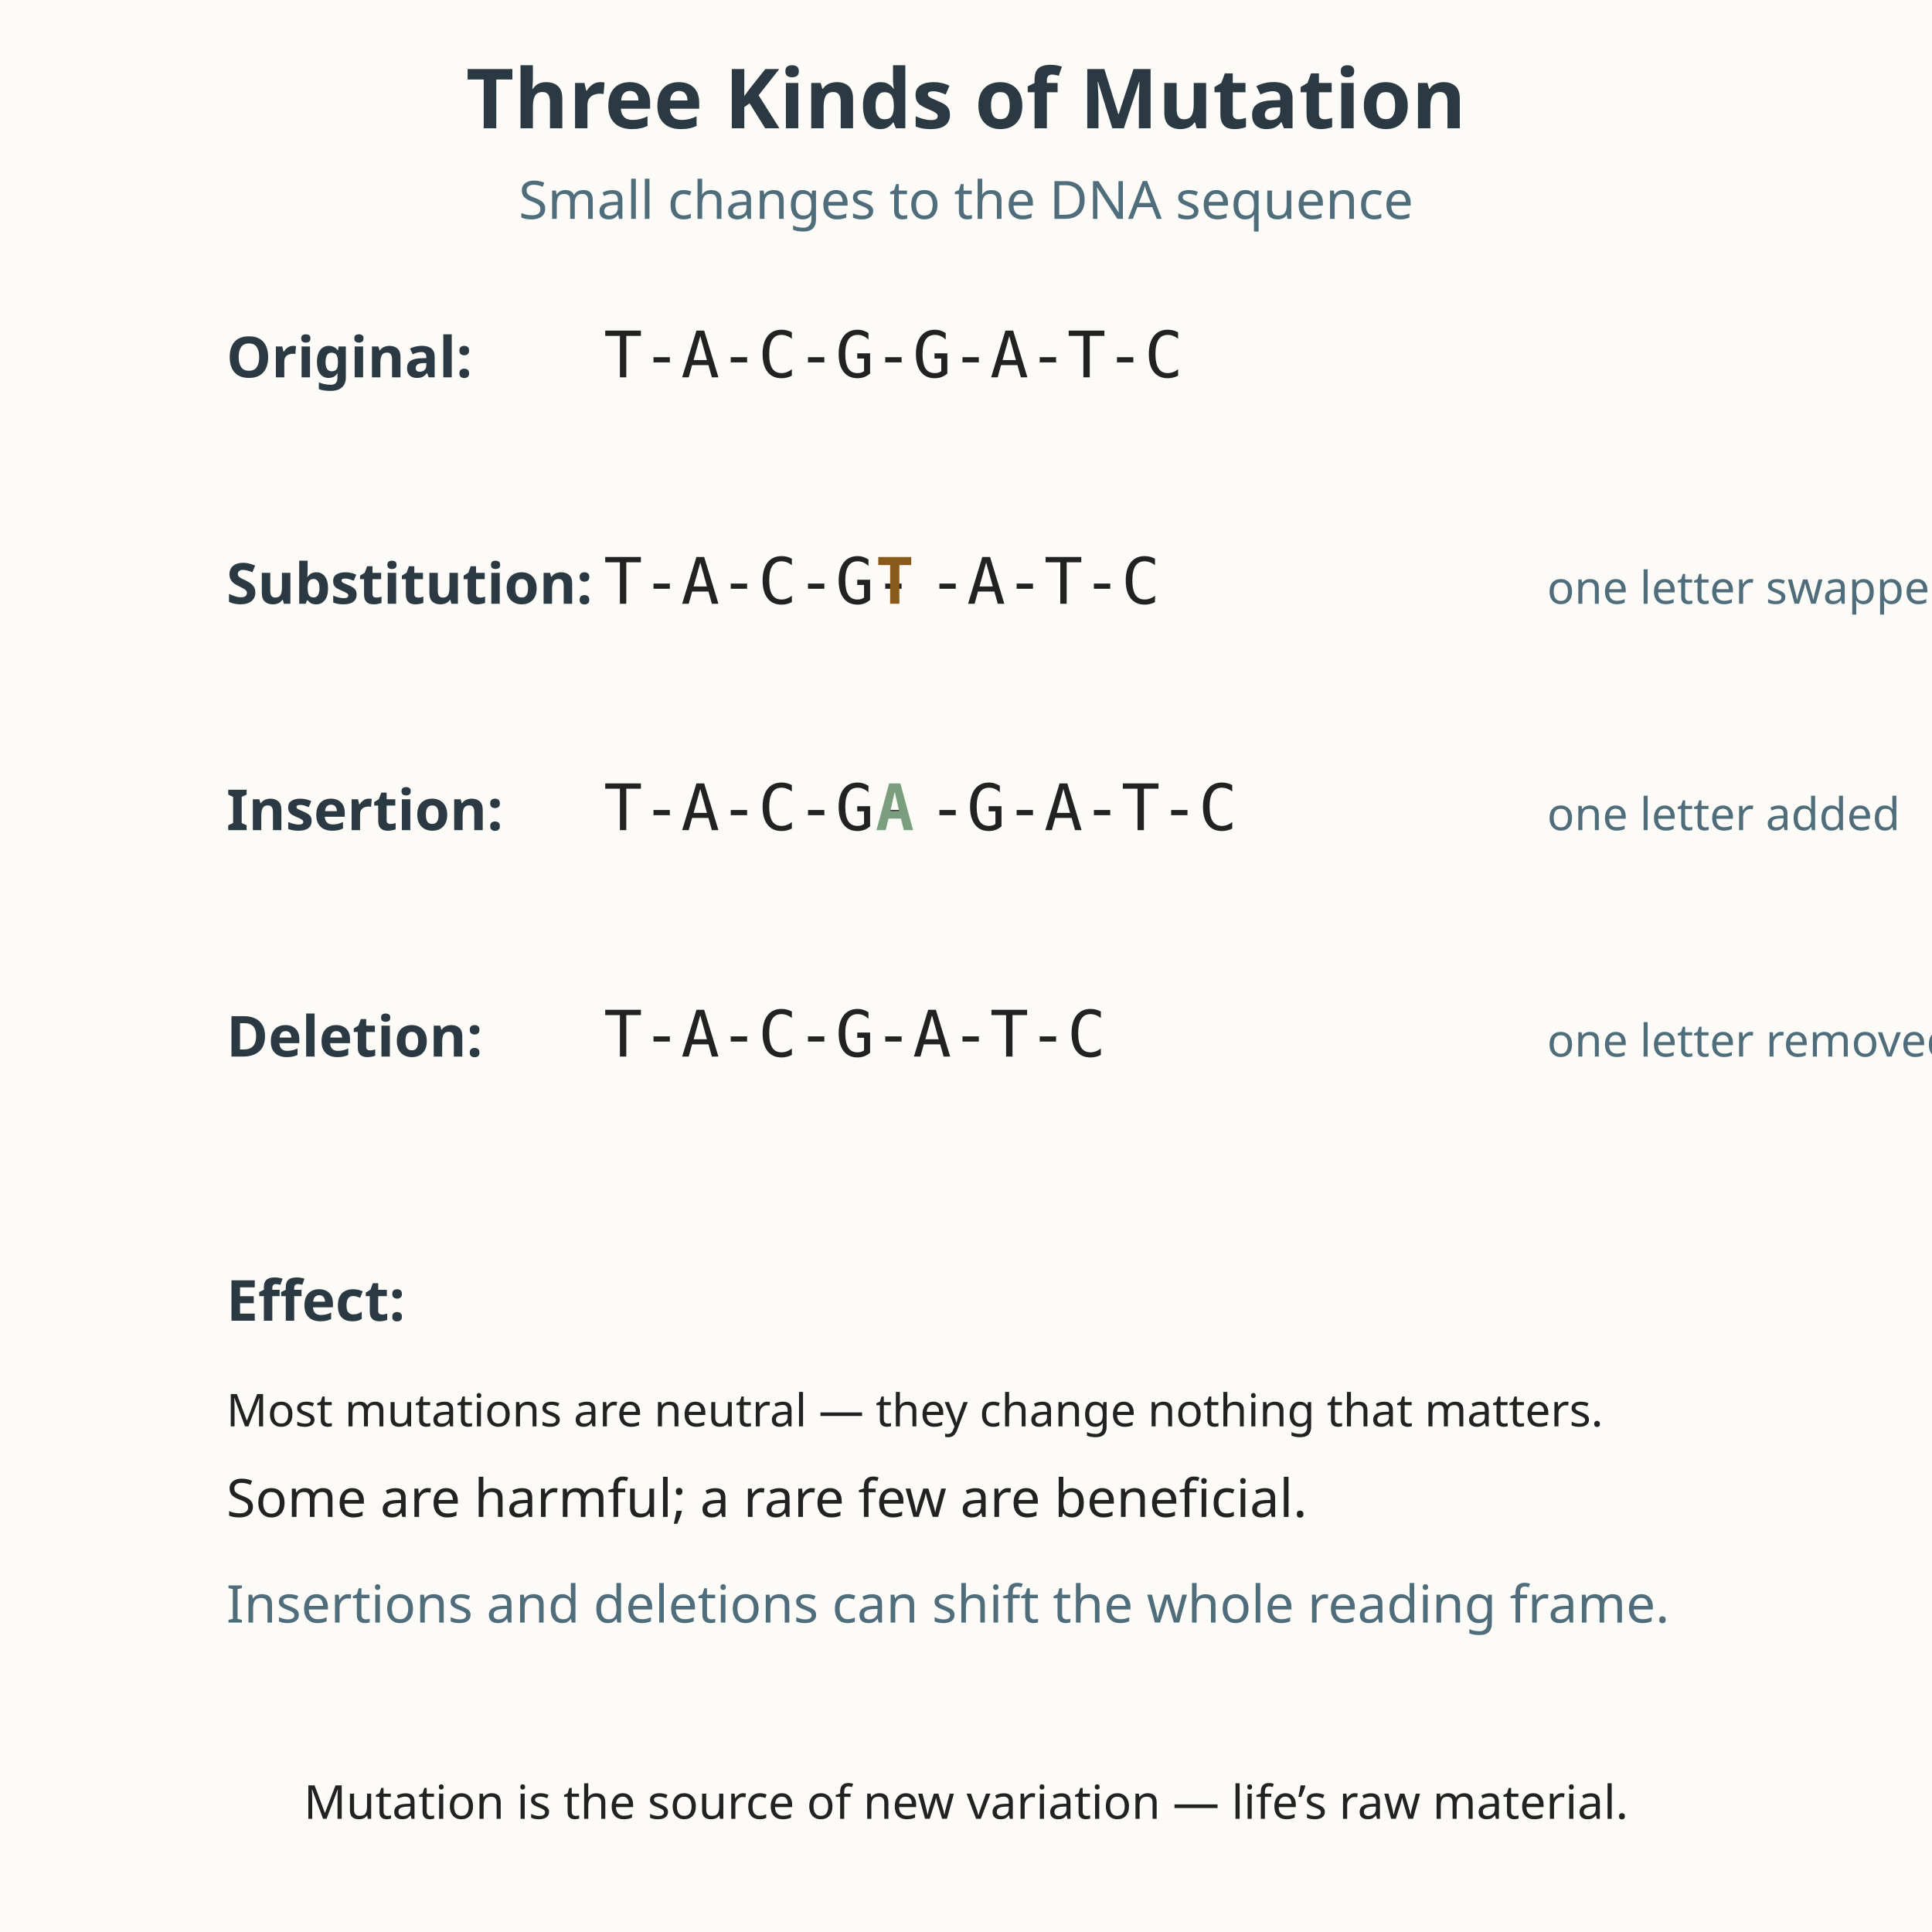
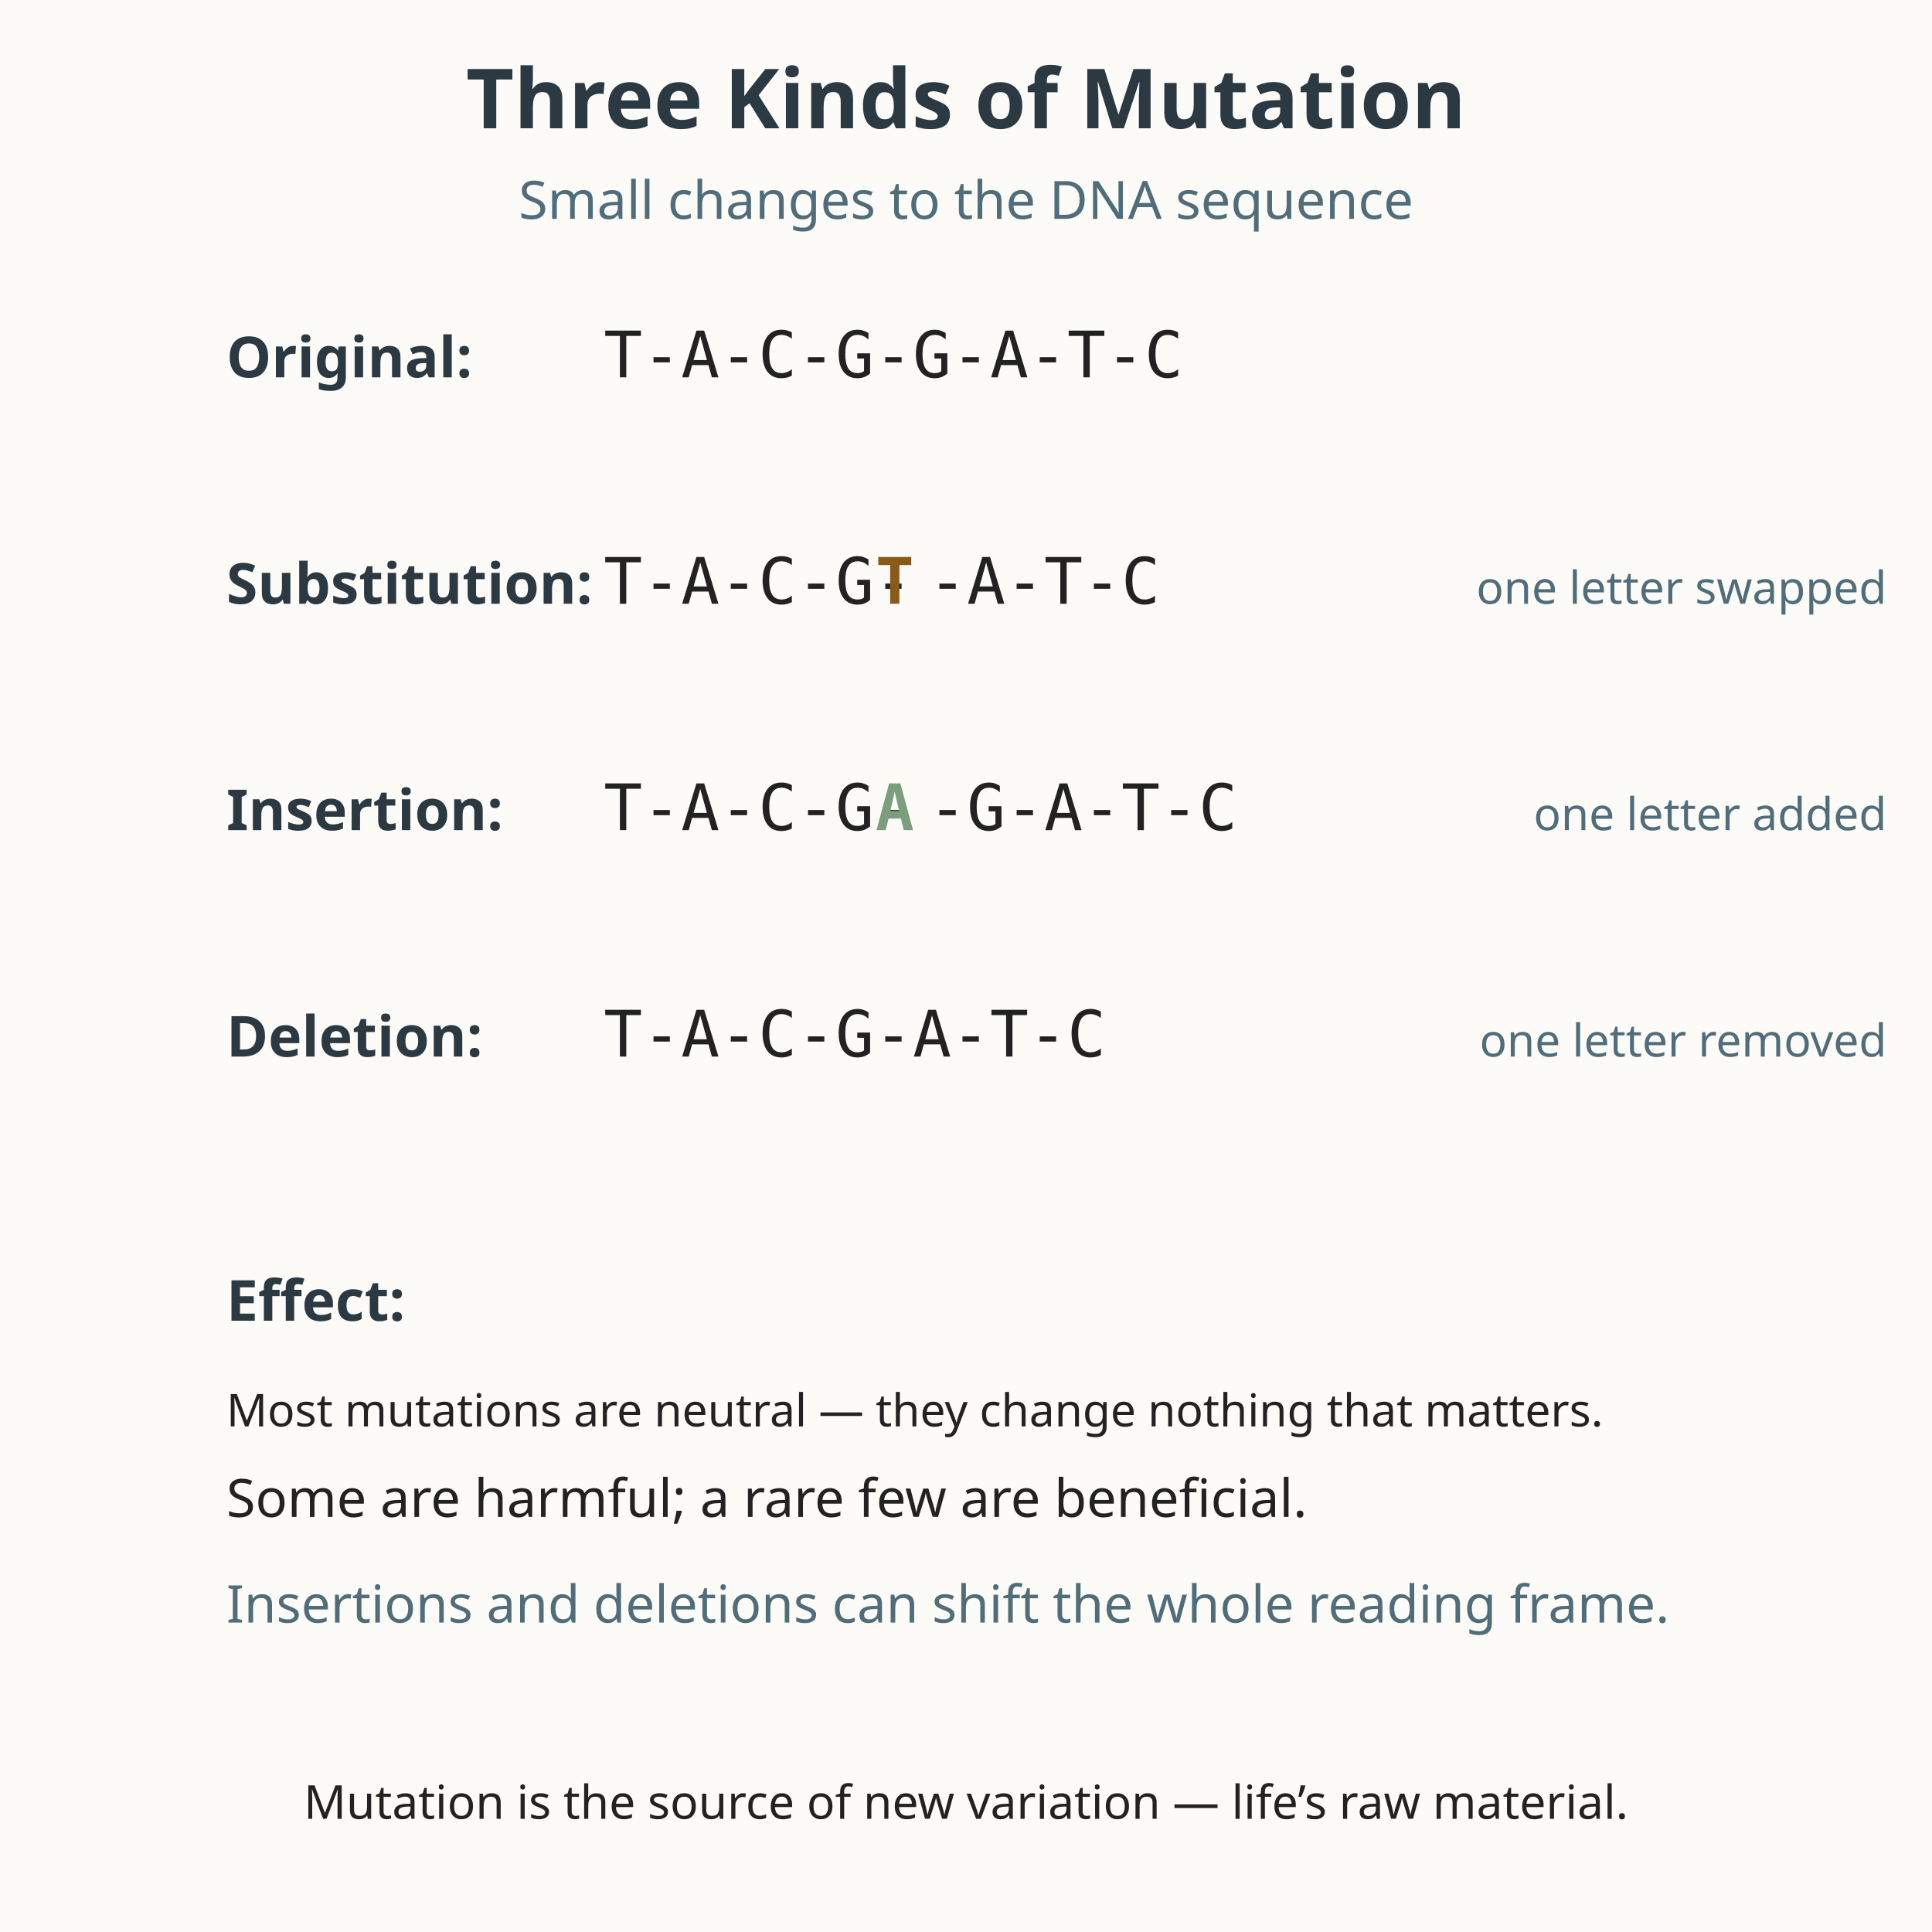
<svg xmlns="http://www.w3.org/2000/svg" viewBox="0 0 512 512" role="img" aria-labelledby="title-L-10-006-05-mutation-new-variation desc-L-10-006-05-mutation-new-variation">
  <rect width="512" height="512" fill="#fdfbf7" />
  <text x="256" y="34" text-anchor="middle" font-family="sans-serif" font-size="22" fill="#2b3a42" font-weight="bold">Three Kinds of Mutation</text>
  <text x="256" y="58" text-anchor="middle" font-family="sans-serif" font-size="14" fill="#4f6d7a">Small changes to the DNA sequence</text>
  <text x="60" y="100" font-family="sans-serif" font-size="15" fill="#2b3a42" font-weight="bold">Original:</text>
  <g font-family="monospace" font-size="17" fill="#222222">
    <text x="160" y="100">T-A-C-G-G-A-T-C</text>
  </g>
  <text x="60" y="160" font-family="sans-serif" font-size="15" fill="#2b3a42" font-weight="bold">Substitution:</text>
  <g font-family="monospace" font-size="17">
    <text x="160" y="160" fill="#222222">T-A-C-G-</text>
    <text x="232" y="160" fill="#8a5a1a" font-weight="bold">T</text>
    <text x="246" y="160" fill="#222222">-A-T-C</text>
  </g>
-   <text x="410" y="160" font-family="sans-serif" font-size="12" fill="#4f6d7a">one letter swapped</text>
+   <text x="500" y="160" text-anchor="end" font-family="sans-serif" font-size="12" fill="#4f6d7a">one letter swapped</text>
  <text x="60" y="220" font-family="sans-serif" font-size="15" fill="#2b3a42" font-weight="bold">Insertion:</text>
  <g font-family="monospace" font-size="17">
    <text x="160" y="220" fill="#222222">T-A-C-G-</text>
    <text x="232" y="220" fill="#7a9e7e" font-weight="bold">A</text>
    <text x="246" y="220" fill="#222222">-G-A-T-C</text>
  </g>
-   <text x="410" y="220" font-family="sans-serif" font-size="12" fill="#4f6d7a">one letter added</text>
+   <text x="500" y="220" text-anchor="end" font-family="sans-serif" font-size="12" fill="#4f6d7a">one letter added</text>
  <text x="60" y="280" font-family="sans-serif" font-size="15" fill="#2b3a42" font-weight="bold">Deletion:</text>
  <g font-family="monospace" font-size="17">
    <text x="160" y="280" fill="#222222">T-A-C-G-A-T-C</text>
  </g>
-   <text x="410" y="280" font-family="sans-serif" font-size="12" fill="#4f6d7a">one letter removed</text>
+   <text x="500" y="280" text-anchor="end" font-family="sans-serif" font-size="12" fill="#4f6d7a">one letter removed</text>
  <text x="60" y="350" font-family="sans-serif" font-size="15" fill="#2b3a42" font-weight="bold">Effect:</text>
  <text x="60" y="378" font-family="sans-serif" font-size="12" fill="#222222">Most mutations are neutral — they change nothing that matters.</text>
  <text x="60" y="402" font-family="sans-serif" font-size="14" fill="#222222">Some are harmful; a rare few are beneficial.</text>
  <text x="60" y="430" font-family="sans-serif" font-size="13.8" fill="#4f6d7a">Insertions and deletions can shift the whole reading frame.</text>
  <text x="256" y="482" text-anchor="middle" font-family="sans-serif" font-size="12.4" fill="#222222">Mutation is the source of new variation — life’s raw material.</text>
</svg>
